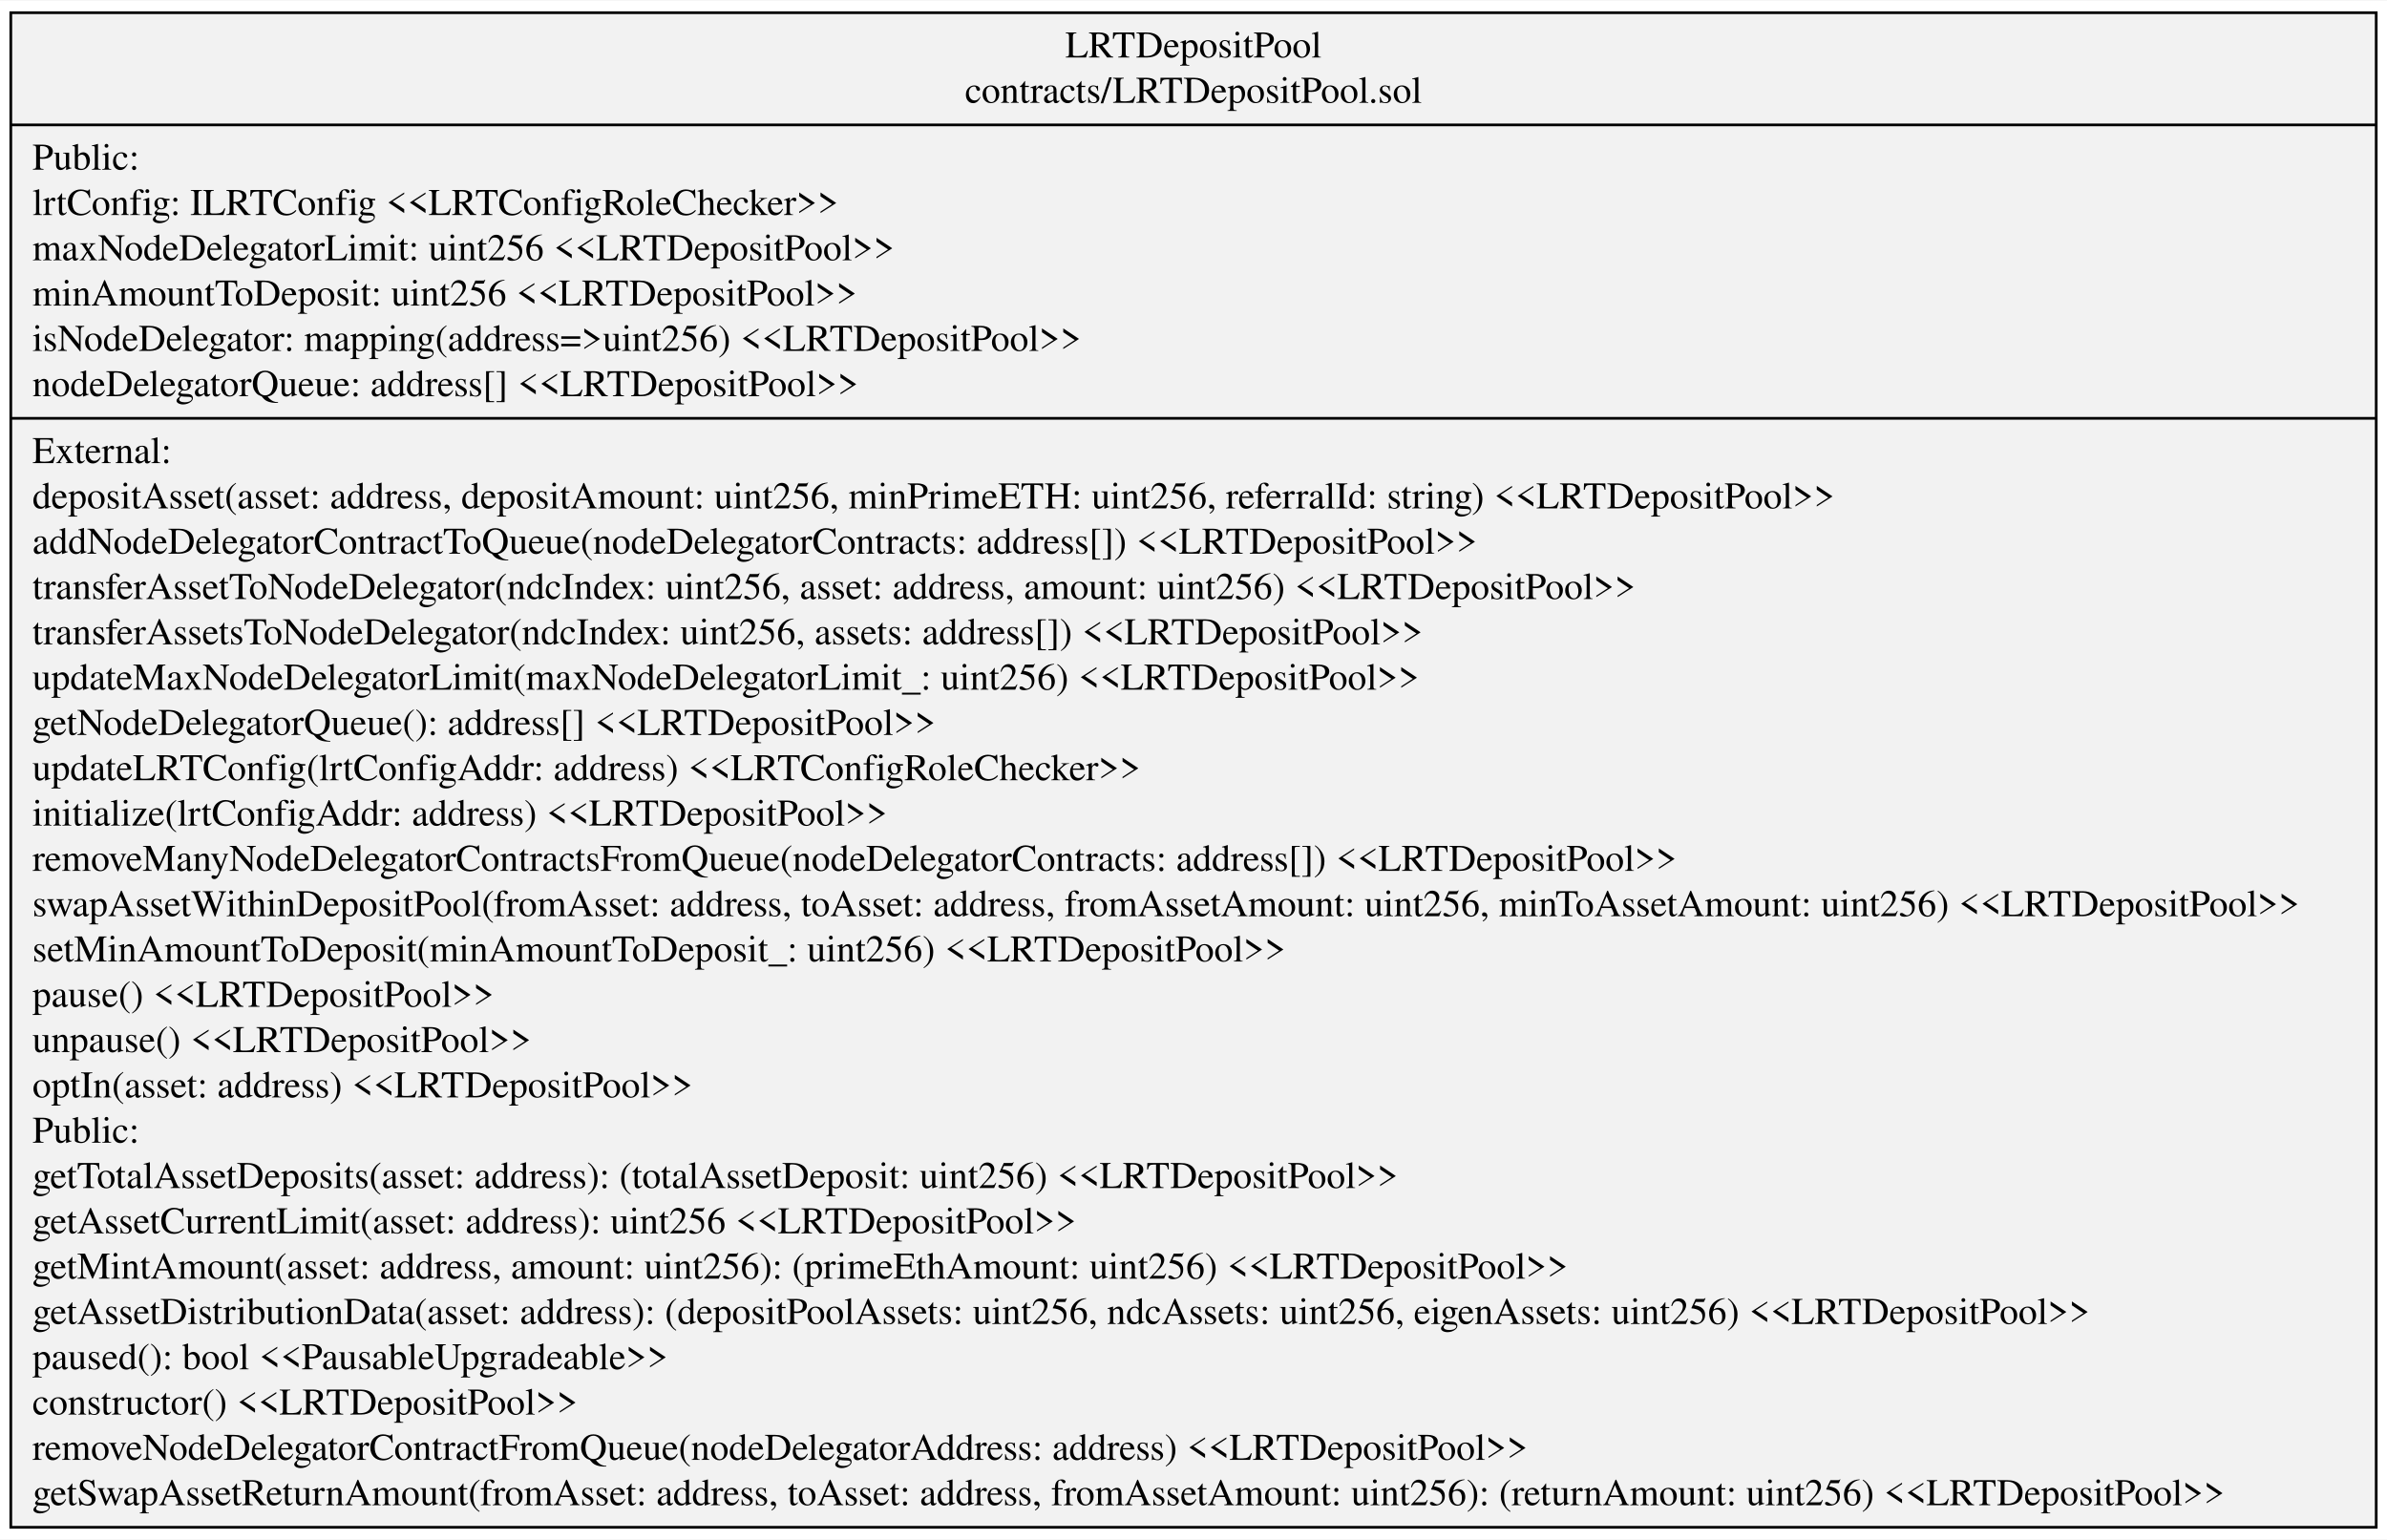
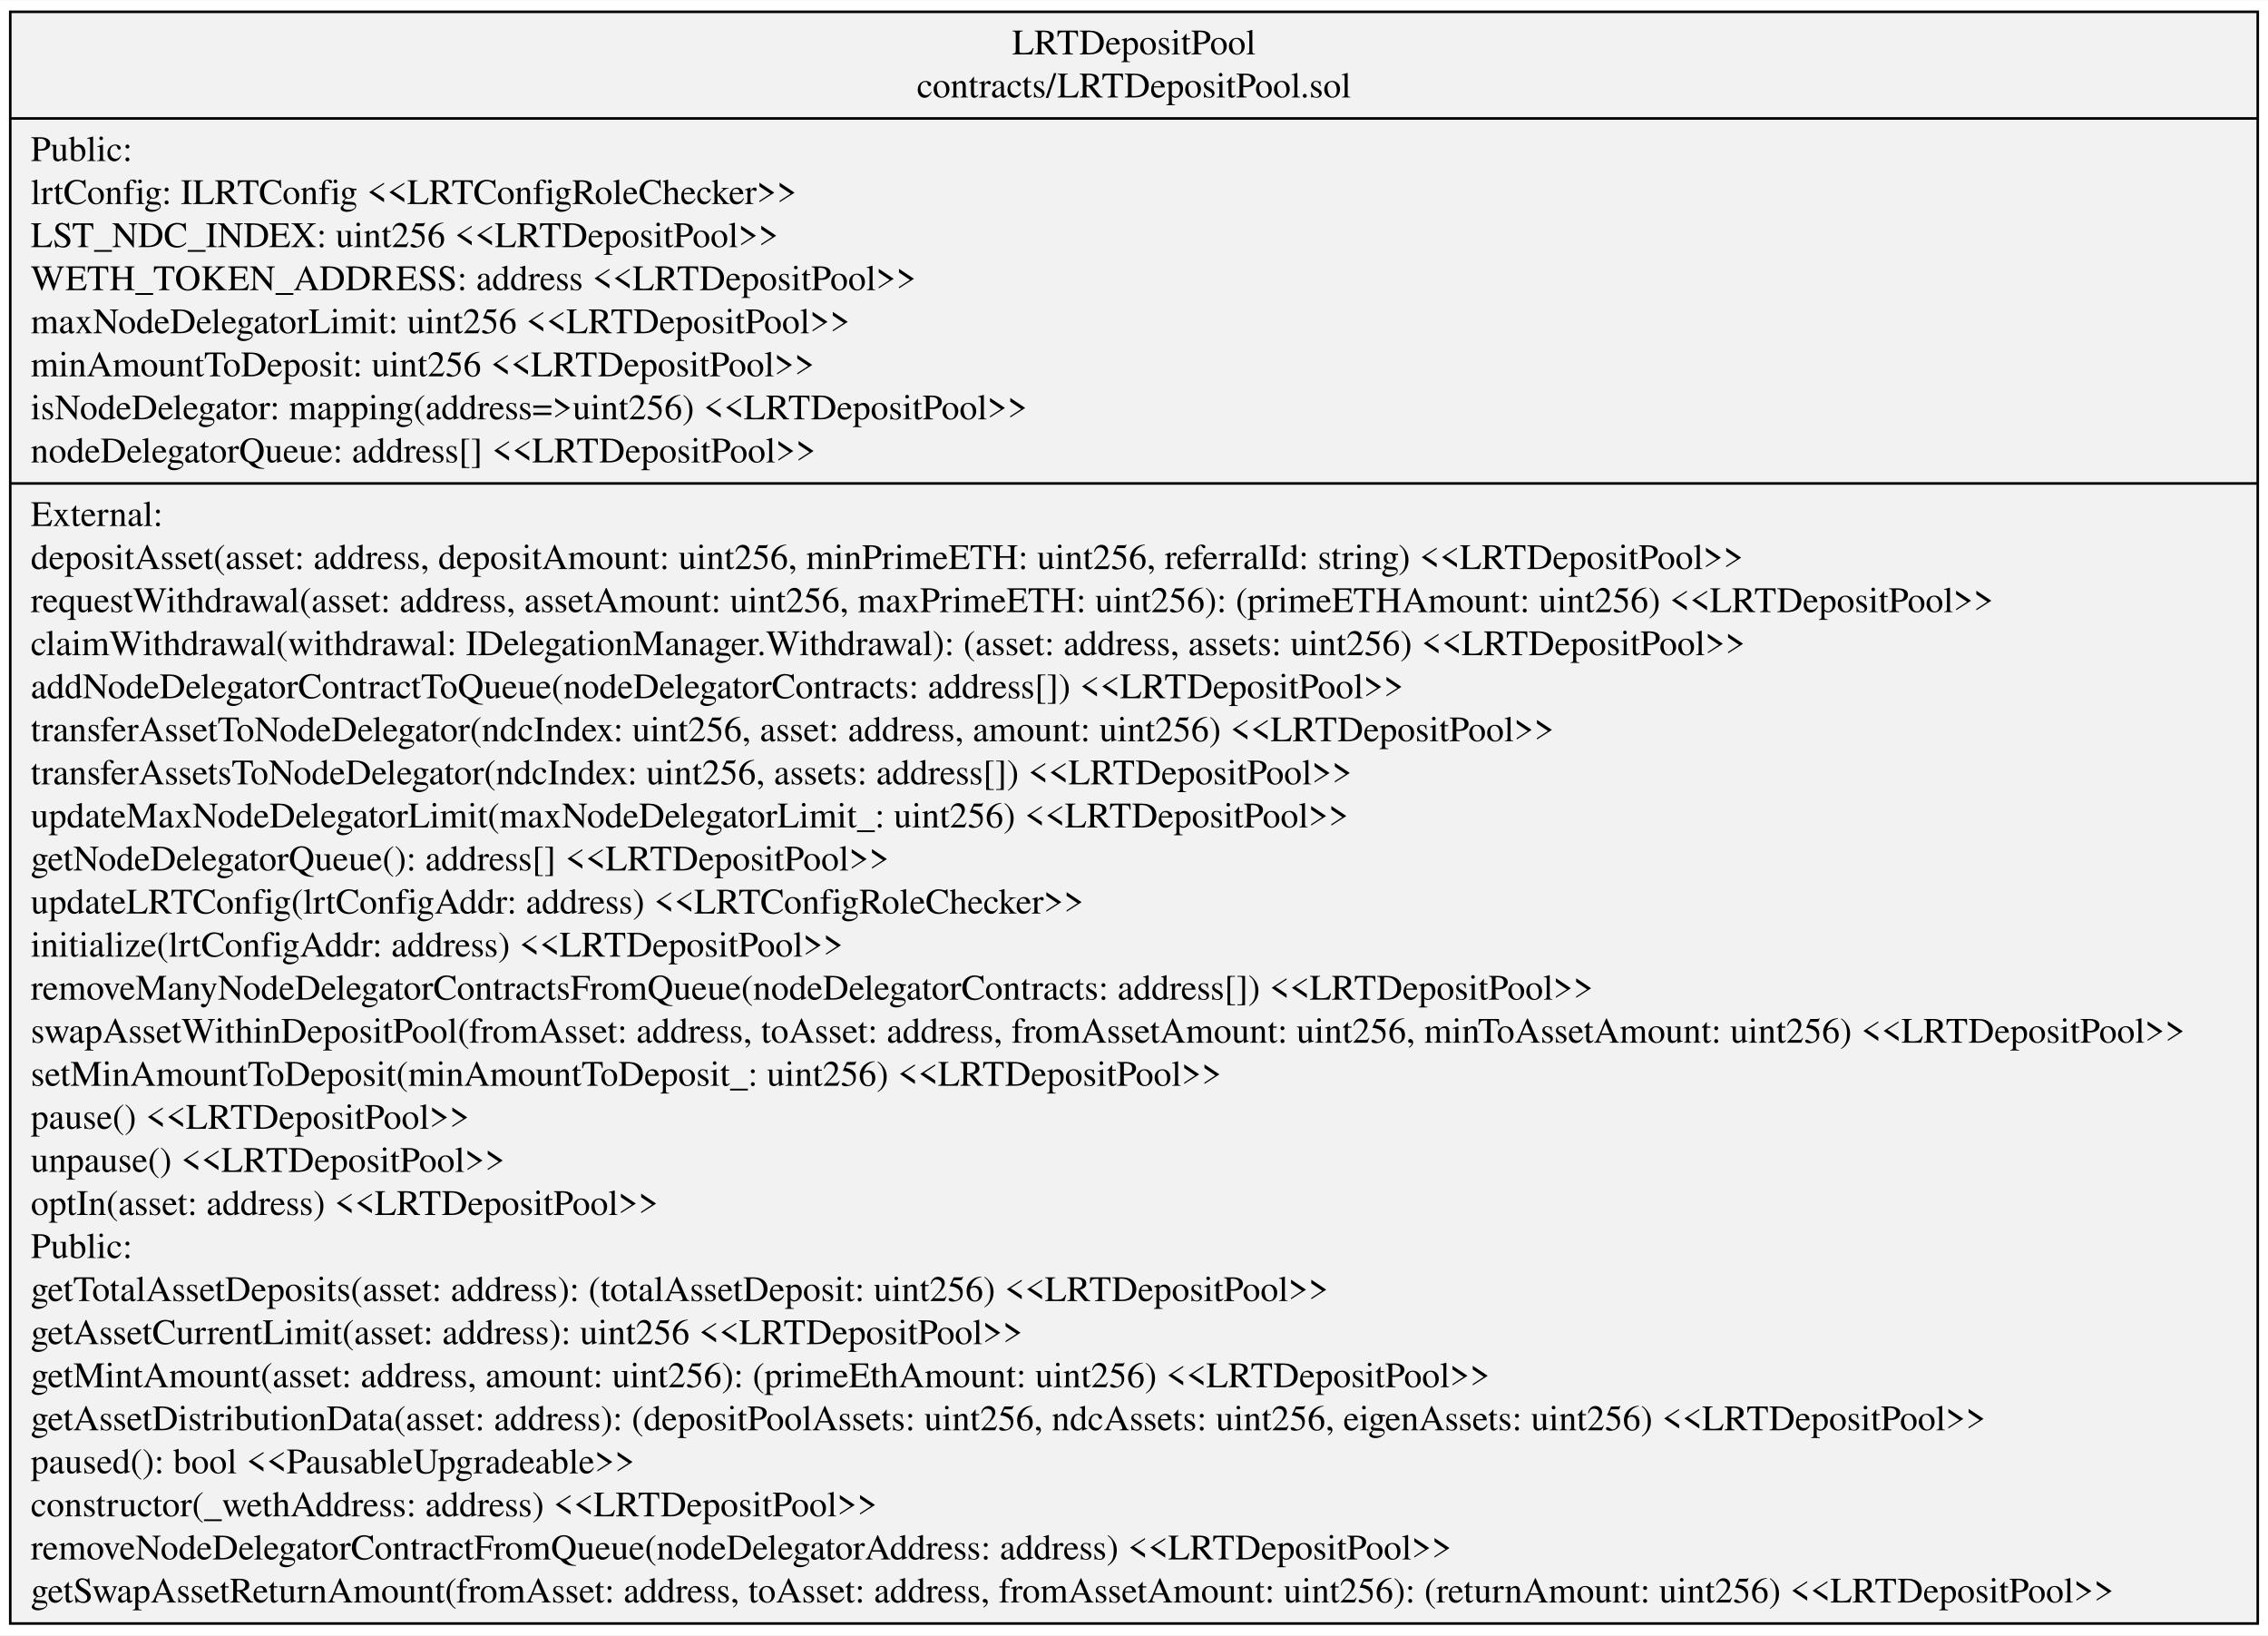
- <svg xmlns="http://www.w3.org/2000/svg" width="885pt" height="571pt" viewBox="0.00 0.00 885.03 570.60">
-   <g id="graph0" class="graph" transform="scale(1 1) rotate(0) translate(4 566.6)">
-     <polygon fill="white" stroke="transparent" points="-4,4 -4,-566.6 881.03,-566.6 881.03,4 -4,4" />
+ <svg xmlns="http://www.w3.org/2000/svg" width="885pt" height="638pt" viewBox="0.00 0.00 885.03 637.80">
+   <g id="graph0" class="graph" transform="scale(1 1) rotate(0) translate(4 633.8)">
+     <polygon fill="white" stroke="transparent" points="-4,4 -4,-633.8 881.03,-633.8 881.03,4 -4,4" />
    <g id="node1" class="node">
-       <polygon fill="#f2f2f2" stroke="black" points="0,-0.5 0,-562.1 877.03,-562.1 877.03,-0.5 0,-0.5" />
-       <text text-anchor="middle" x="438.51" y="-545.5" font-family="Times,serif" font-size="14.00">LRTDepositPool</text>
-       <text text-anchor="middle" x="438.51" y="-528.7" font-family="Times,serif" font-size="14.00">contracts/LRTDepositPool.sol</text>
-       <polyline fill="none" stroke="black" points="0,-520.5 877.03,-520.5 " />
-       <text text-anchor="start" x="8" y="-503.9" font-family="Times,serif" font-size="14.00">Public:</text>
-       <text text-anchor="start" x="8" y="-487.1" font-family="Times,serif" font-size="14.00">   lrtConfig: ILRTConfig &lt;&lt;LRTConfigRoleChecker&gt;&gt;</text>
-       <text text-anchor="start" x="8" y="-470.3" font-family="Times,serif" font-size="14.00">   maxNodeDelegatorLimit: uint256 &lt;&lt;LRTDepositPool&gt;&gt;</text>
-       <text text-anchor="start" x="8" y="-453.5" font-family="Times,serif" font-size="14.00">   minAmountToDeposit: uint256 &lt;&lt;LRTDepositPool&gt;&gt;</text>
-       <text text-anchor="start" x="8" y="-436.7" font-family="Times,serif" font-size="14.00">   isNodeDelegator: mapping(address=&gt;uint256) &lt;&lt;LRTDepositPool&gt;&gt;</text>
-       <text text-anchor="start" x="8" y="-419.9" font-family="Times,serif" font-size="14.00">   nodeDelegatorQueue: address[] &lt;&lt;LRTDepositPool&gt;&gt;</text>
-       <polyline fill="none" stroke="black" points="0,-411.7 877.03,-411.7 " />
-       <text text-anchor="start" x="8" y="-395.1" font-family="Times,serif" font-size="14.00">External:</text>
-       <text text-anchor="start" x="8" y="-378.3" font-family="Times,serif" font-size="14.00">    depositAsset(asset: address, depositAmount: uint256, minPrimeETH: uint256, referralId: string) &lt;&lt;LRTDepositPool&gt;&gt;</text>
+       <polygon fill="#f2f2f2" stroke="black" points="0,-0.5 0,-629.3 877.03,-629.3 877.03,-0.5 0,-0.5" />
+       <text text-anchor="middle" x="438.51" y="-612.7" font-family="Times,serif" font-size="14.00">LRTDepositPool</text>
+       <text text-anchor="middle" x="438.51" y="-595.9" font-family="Times,serif" font-size="14.00">contracts/LRTDepositPool.sol</text>
+       <polyline fill="none" stroke="black" points="0,-587.7 877.03,-587.7 " />
+       <text text-anchor="start" x="8" y="-571.1" font-family="Times,serif" font-size="14.00">Public:</text>
+       <text text-anchor="start" x="8" y="-554.3" font-family="Times,serif" font-size="14.00">   lrtConfig: ILRTConfig &lt;&lt;LRTConfigRoleChecker&gt;&gt;</text>
+       <text text-anchor="start" x="8" y="-537.5" font-family="Times,serif" font-size="14.00">   LST_NDC_INDEX: uint256 &lt;&lt;LRTDepositPool&gt;&gt;</text>
+       <text text-anchor="start" x="8" y="-520.7" font-family="Times,serif" font-size="14.00">   WETH_TOKEN_ADDRESS: address &lt;&lt;LRTDepositPool&gt;&gt;</text>
+       <text text-anchor="start" x="8" y="-503.9" font-family="Times,serif" font-size="14.00">   maxNodeDelegatorLimit: uint256 &lt;&lt;LRTDepositPool&gt;&gt;</text>
+       <text text-anchor="start" x="8" y="-487.1" font-family="Times,serif" font-size="14.00">   minAmountToDeposit: uint256 &lt;&lt;LRTDepositPool&gt;&gt;</text>
+       <text text-anchor="start" x="8" y="-470.3" font-family="Times,serif" font-size="14.00">   isNodeDelegator: mapping(address=&gt;uint256) &lt;&lt;LRTDepositPool&gt;&gt;</text>
+       <text text-anchor="start" x="8" y="-453.5" font-family="Times,serif" font-size="14.00">   nodeDelegatorQueue: address[] &lt;&lt;LRTDepositPool&gt;&gt;</text>
+       <polyline fill="none" stroke="black" points="0,-445.3 877.03,-445.3 " />
+       <text text-anchor="start" x="8" y="-428.7" font-family="Times,serif" font-size="14.00">External:</text>
+       <text text-anchor="start" x="8" y="-411.9" font-family="Times,serif" font-size="14.00">    depositAsset(asset: address, depositAmount: uint256, minPrimeETH: uint256, referralId: string) &lt;&lt;LRTDepositPool&gt;&gt;</text>
+       <text text-anchor="start" x="8" y="-395.1" font-family="Times,serif" font-size="14.00">    requestWithdrawal(asset: address, assetAmount: uint256, maxPrimeETH: uint256): (primeETHAmount: uint256) &lt;&lt;LRTDepositPool&gt;&gt;</text>
+       <text text-anchor="start" x="8" y="-378.3" font-family="Times,serif" font-size="14.00">    claimWithdrawal(withdrawal: IDelegationManager.Withdrawal): (asset: address, assets: uint256) &lt;&lt;LRTDepositPool&gt;&gt;</text>
      <text text-anchor="start" x="8" y="-361.5" font-family="Times,serif" font-size="14.00">    addNodeDelegatorContractToQueue(nodeDelegatorContracts: address[]) &lt;&lt;LRTDepositPool&gt;&gt;</text>
      <text text-anchor="start" x="8" y="-344.7" font-family="Times,serif" font-size="14.00">    transferAssetToNodeDelegator(ndcIndex: uint256, asset: address, amount: uint256) &lt;&lt;LRTDepositPool&gt;&gt;</text>
      <text text-anchor="start" x="8" y="-327.9" font-family="Times,serif" font-size="14.00">    transferAssetsToNodeDelegator(ndcIndex: uint256, assets: address[]) &lt;&lt;LRTDepositPool&gt;&gt;</text>
      <text text-anchor="start" x="8" y="-311.1" font-family="Times,serif" font-size="14.00">    updateMaxNodeDelegatorLimit(maxNodeDelegatorLimit_: uint256) &lt;&lt;LRTDepositPool&gt;&gt;</text>
      <text text-anchor="start" x="8" y="-294.3" font-family="Times,serif" font-size="14.00">    getNodeDelegatorQueue(): address[] &lt;&lt;LRTDepositPool&gt;&gt;</text>
      <text text-anchor="start" x="8" y="-277.5" font-family="Times,serif" font-size="14.00">    updateLRTConfig(lrtConfigAddr: address) &lt;&lt;LRTConfigRoleChecker&gt;&gt;</text>
      <text text-anchor="start" x="8" y="-260.7" font-family="Times,serif" font-size="14.00">    initialize(lrtConfigAddr: address) &lt;&lt;LRTDepositPool&gt;&gt;</text>
      <text text-anchor="start" x="8" y="-243.9" font-family="Times,serif" font-size="14.00">    removeManyNodeDelegatorContractsFromQueue(nodeDelegatorContracts: address[]) &lt;&lt;LRTDepositPool&gt;&gt;</text>
      <text text-anchor="start" x="8" y="-227.1" font-family="Times,serif" font-size="14.00">    swapAssetWithinDepositPool(fromAsset: address, toAsset: address, fromAssetAmount: uint256, minToAssetAmount: uint256) &lt;&lt;LRTDepositPool&gt;&gt;</text>
      <text text-anchor="start" x="8" y="-210.3" font-family="Times,serif" font-size="14.00">    setMinAmountToDeposit(minAmountToDeposit_: uint256) &lt;&lt;LRTDepositPool&gt;&gt;</text>
      <text text-anchor="start" x="8" y="-193.5" font-family="Times,serif" font-size="14.00">    pause() &lt;&lt;LRTDepositPool&gt;&gt;</text>
      <text text-anchor="start" x="8" y="-176.7" font-family="Times,serif" font-size="14.00">    unpause() &lt;&lt;LRTDepositPool&gt;&gt;</text>
      <text text-anchor="start" x="8" y="-159.9" font-family="Times,serif" font-size="14.00">    optIn(asset: address) &lt;&lt;LRTDepositPool&gt;&gt;</text>
      <text text-anchor="start" x="8" y="-143.1" font-family="Times,serif" font-size="14.00">Public:</text>
      <text text-anchor="start" x="8" y="-126.3" font-family="Times,serif" font-size="14.00">    getTotalAssetDeposits(asset: address): (totalAssetDeposit: uint256) &lt;&lt;LRTDepositPool&gt;&gt;</text>
      <text text-anchor="start" x="8" y="-109.5" font-family="Times,serif" font-size="14.00">    getAssetCurrentLimit(asset: address): uint256 &lt;&lt;LRTDepositPool&gt;&gt;</text>
      <text text-anchor="start" x="8" y="-92.7" font-family="Times,serif" font-size="14.00">    getMintAmount(asset: address, amount: uint256): (primeEthAmount: uint256) &lt;&lt;LRTDepositPool&gt;&gt;</text>
      <text text-anchor="start" x="8" y="-75.9" font-family="Times,serif" font-size="14.00">    getAssetDistributionData(asset: address): (depositPoolAssets: uint256, ndcAssets: uint256, eigenAssets: uint256) &lt;&lt;LRTDepositPool&gt;&gt;</text>
      <text text-anchor="start" x="8" y="-59.1" font-family="Times,serif" font-size="14.00">    paused(): bool &lt;&lt;PausableUpgradeable&gt;&gt;</text>
-       <text text-anchor="start" x="8" y="-42.3" font-family="Times,serif" font-size="14.00">    constructor() &lt;&lt;LRTDepositPool&gt;&gt;</text>
+       <text text-anchor="start" x="8" y="-42.3" font-family="Times,serif" font-size="14.00">    constructor(_wethAddress: address) &lt;&lt;LRTDepositPool&gt;&gt;</text>
      <text text-anchor="start" x="8" y="-25.5" font-family="Times,serif" font-size="14.00">    removeNodeDelegatorContractFromQueue(nodeDelegatorAddress: address) &lt;&lt;LRTDepositPool&gt;&gt;</text>
      <text text-anchor="start" x="8" y="-8.7" font-family="Times,serif" font-size="14.00">    getSwapAssetReturnAmount(fromAsset: address, toAsset: address, fromAssetAmount: uint256): (returnAmount: uint256) &lt;&lt;LRTDepositPool&gt;&gt;</text>
    </g>
  </g>
</svg>
